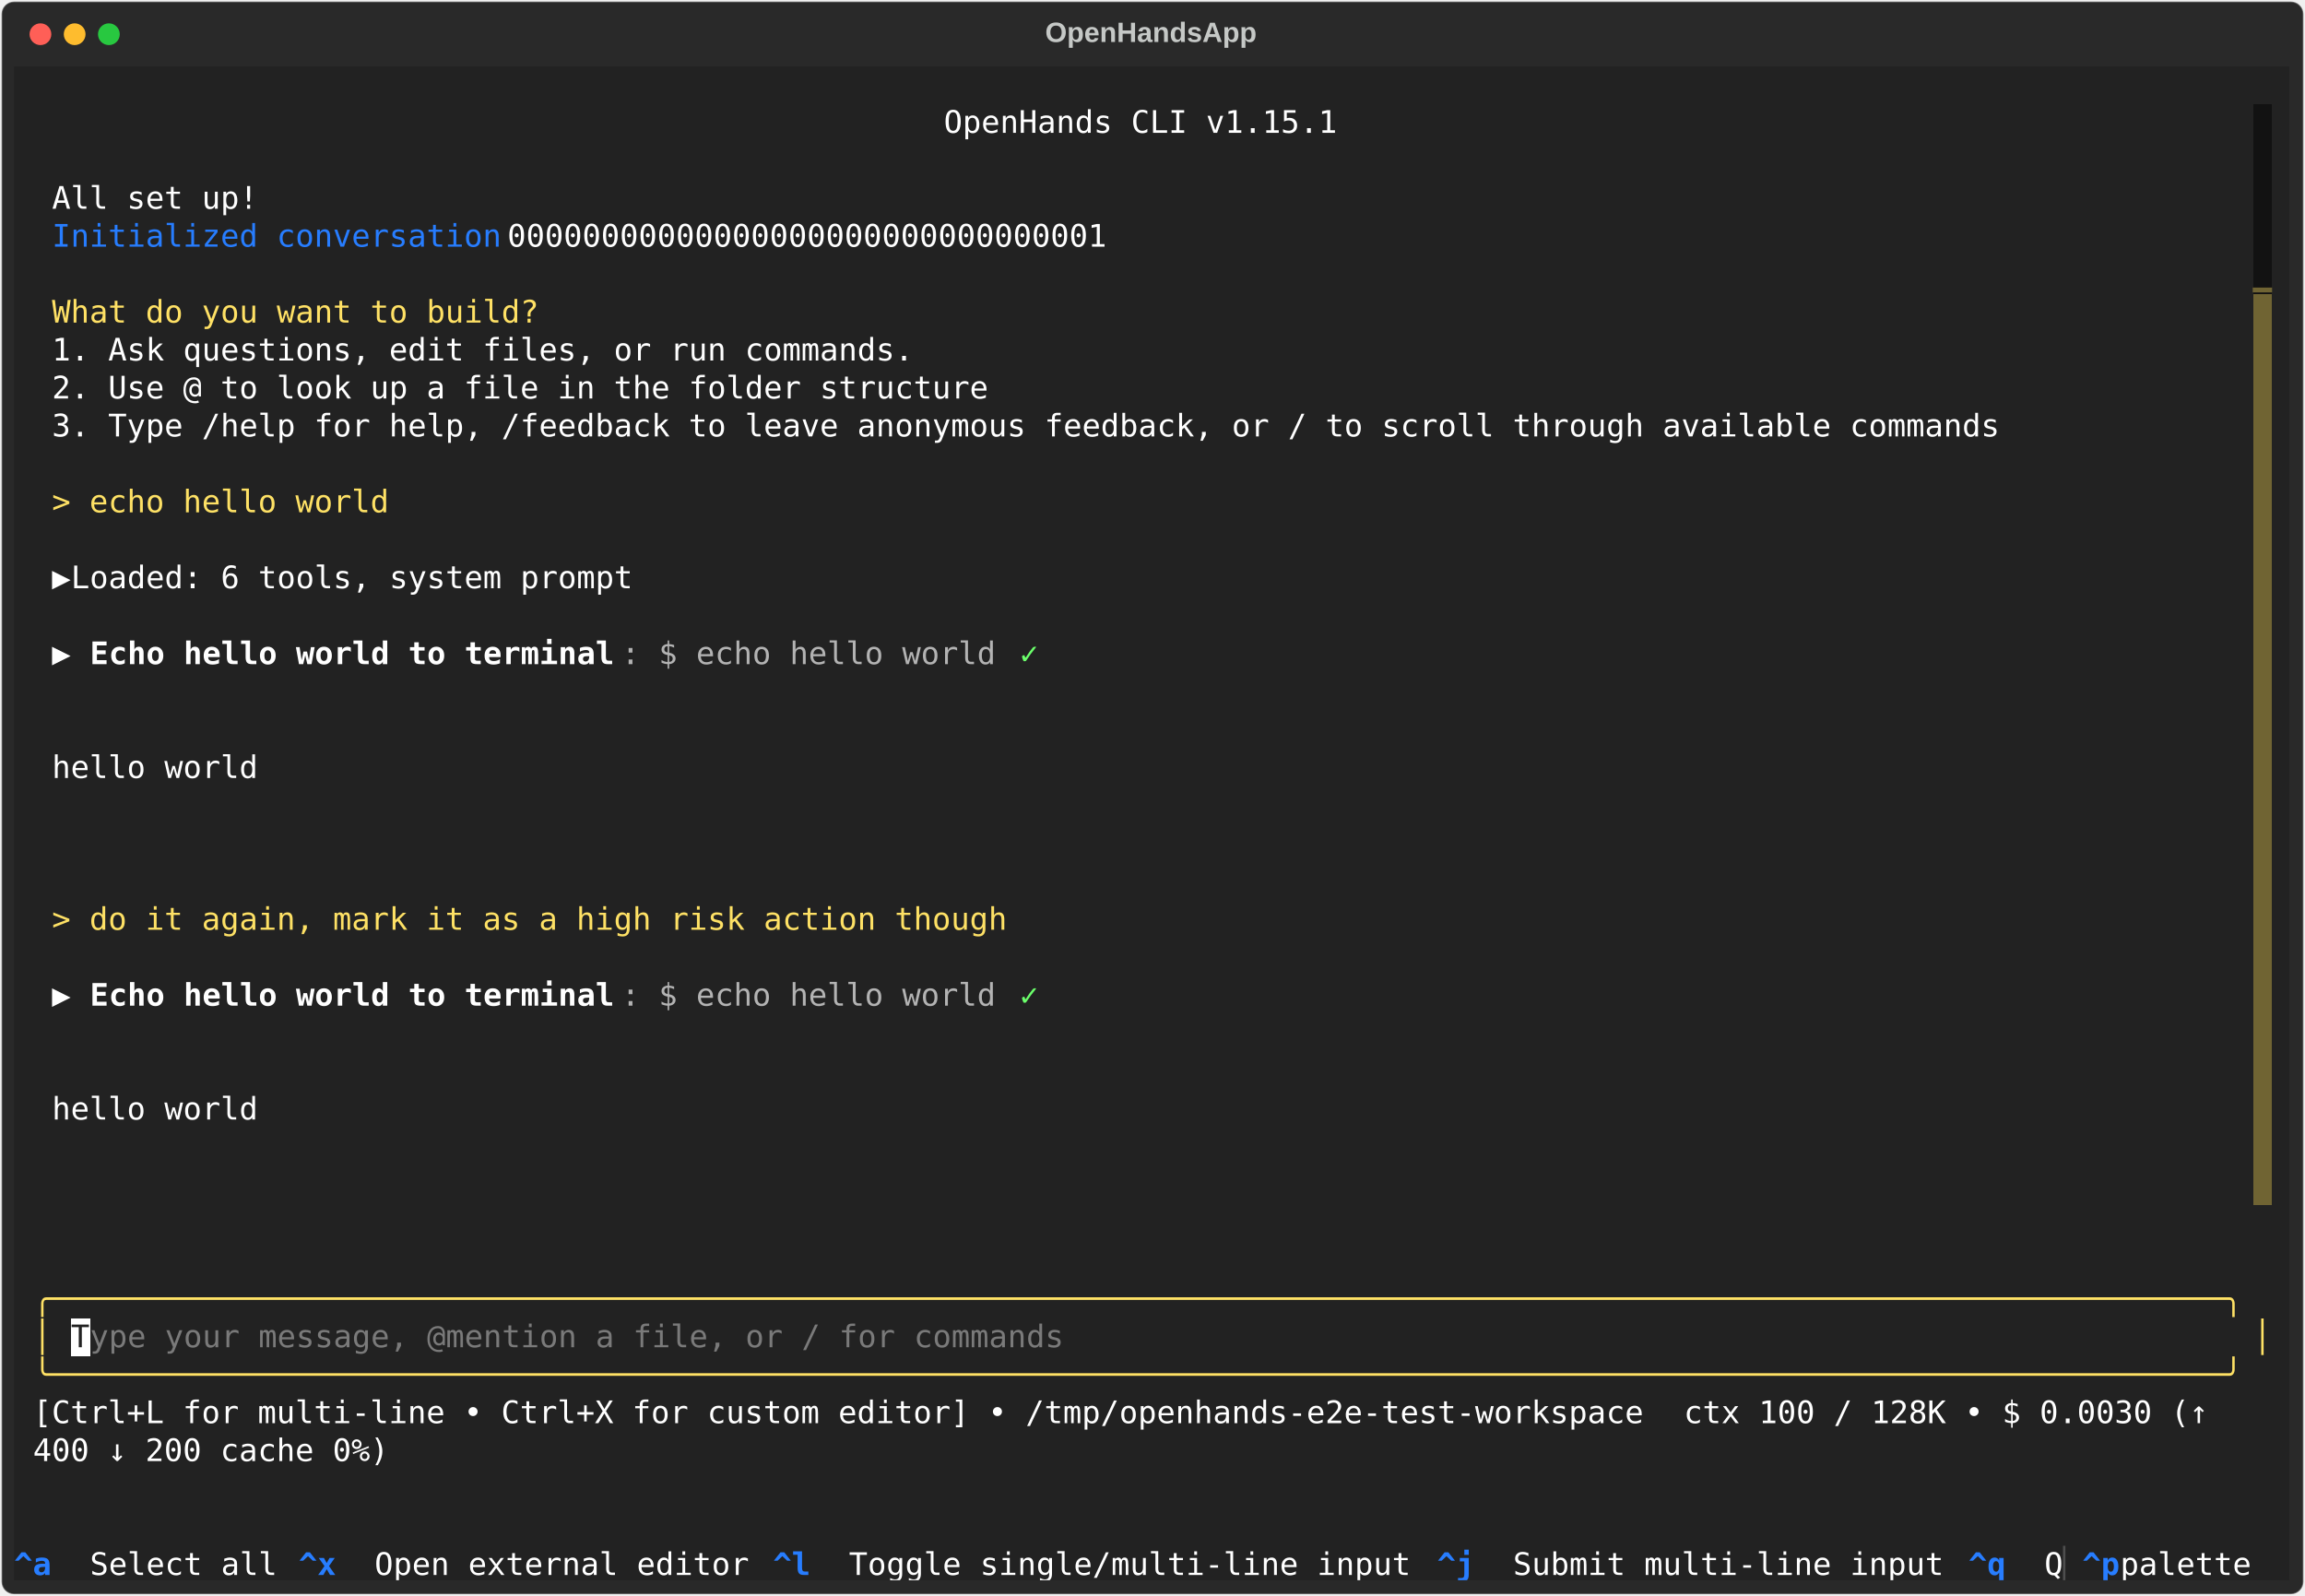
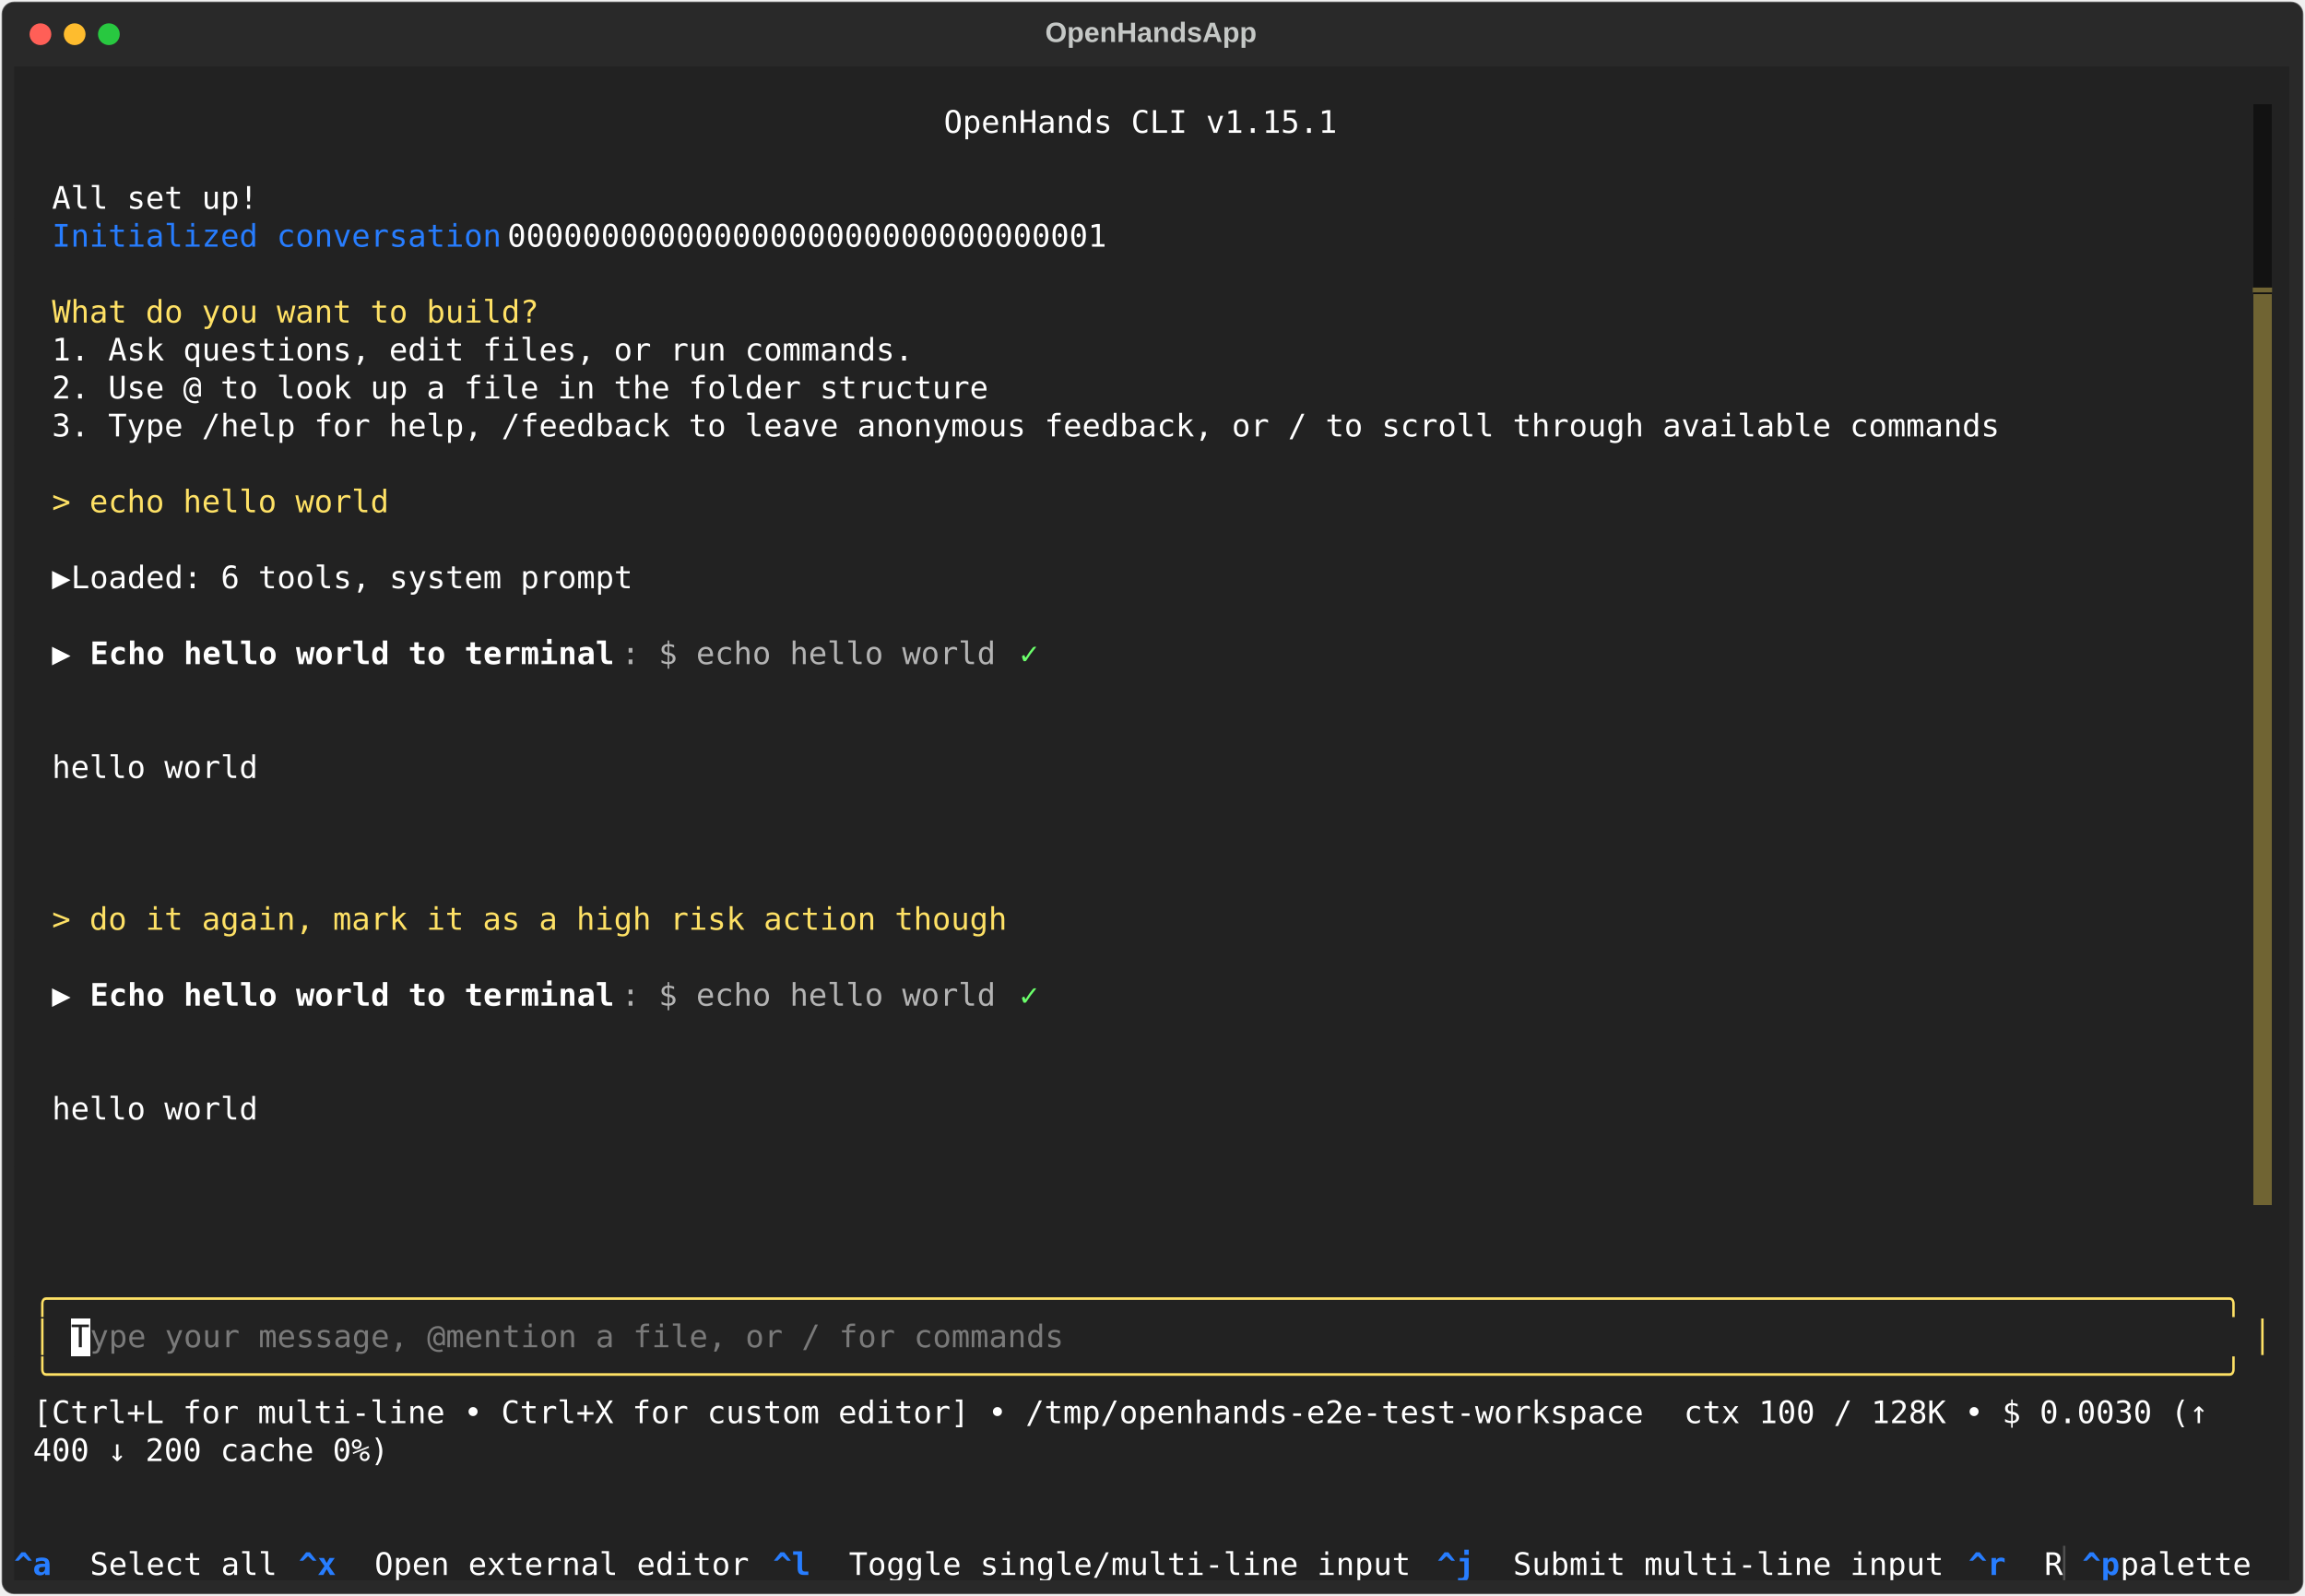
<svg xmlns="http://www.w3.org/2000/svg" class="rich-terminal" viewBox="0 0 1482 1026.0">
  <style>

    @font-face {
        font-family: "Fira Code";
        src: local("FiraCode-Regular"),
                url("https://cdnjs.cloudflare.com/ajax/libs/firacode/6.2.0/woff2/FiraCode-Regular.woff2") format("woff2"),
                url("https://cdnjs.cloudflare.com/ajax/libs/firacode/6.2.0/woff/FiraCode-Regular.woff") format("woff");
        font-style: normal;
        font-weight: 400;
    }
    @font-face {
        font-family: "Fira Code";
        src: local("FiraCode-Bold"),
                url("https://cdnjs.cloudflare.com/ajax/libs/firacode/6.2.0/woff2/FiraCode-Bold.woff2") format("woff2"),
                url("https://cdnjs.cloudflare.com/ajax/libs/firacode/6.2.0/woff/FiraCode-Bold.woff") format("woff");
        font-style: bold;
        font-weight: 700;
    }

    .terminal-matrix {
        font-family: Fira Code, monospace;
        font-size: 20px;
        line-height: 24.4px;
        font-variant-east-asian: full-width;
    }

    .terminal-title {
        font-size: 18px;
        font-weight: bold;
        font-family: arial;
    }

    .terminal-r1 { fill: #c5c8c6 }
.terminal-r2 { fill: #ffffff }
.terminal-r3 { fill: #277dff }
.terminal-r4 { fill: #706433 }
.terminal-r5 { fill: #ffe165 }
.terminal-r6 { fill: #222222 }
.terminal-r7 { fill: #fee165 }
.terminal-r8 { fill: #ffffff;font-weight: bold }
.terminal-r9 { fill: #b3b3b3 }
.terminal-r10 { fill: #6bff6b }
.terminal-r11 { fill: #7a7a7a }
.terminal-r12 { fill: #277dff;font-weight: bold }
.terminal-r13 { fill: #4e4e4e }
    </style>
  <defs>
    <clipPath id="terminal-clip-terminal">
      <rect x="0" y="0" width="1463.0" height="975.0" />
    </clipPath>
    <clipPath id="terminal-line-0">
      <rect x="0" y="1.5" width="1464" height="24.65" />
    </clipPath>
    <clipPath id="terminal-line-1">
      <rect x="0" y="25.9" width="1464" height="24.65" />
    </clipPath>
    <clipPath id="terminal-line-2">
      <rect x="0" y="50.3" width="1464" height="24.65" />
    </clipPath>
    <clipPath id="terminal-line-3">
      <rect x="0" y="74.7" width="1464" height="24.65" />
    </clipPath>
    <clipPath id="terminal-line-4">
      <rect x="0" y="99.1" width="1464" height="24.65" />
    </clipPath>
    <clipPath id="terminal-line-5">
      <rect x="0" y="123.5" width="1464" height="24.65" />
    </clipPath>
    <clipPath id="terminal-line-6">
      <rect x="0" y="147.9" width="1464" height="24.65" />
    </clipPath>
    <clipPath id="terminal-line-7">
      <rect x="0" y="172.3" width="1464" height="24.65" />
    </clipPath>
    <clipPath id="terminal-line-8">
      <rect x="0" y="196.7" width="1464" height="24.65" />
    </clipPath>
    <clipPath id="terminal-line-9">
      <rect x="0" y="221.1" width="1464" height="24.65" />
    </clipPath>
    <clipPath id="terminal-line-10">
      <rect x="0" y="245.5" width="1464" height="24.65" />
    </clipPath>
    <clipPath id="terminal-line-11">
      <rect x="0" y="269.9" width="1464" height="24.65" />
    </clipPath>
    <clipPath id="terminal-line-12">
      <rect x="0" y="294.3" width="1464" height="24.65" />
    </clipPath>
    <clipPath id="terminal-line-13">
      <rect x="0" y="318.7" width="1464" height="24.65" />
    </clipPath>
    <clipPath id="terminal-line-14">
      <rect x="0" y="343.1" width="1464" height="24.65" />
    </clipPath>
    <clipPath id="terminal-line-15">
      <rect x="0" y="367.5" width="1464" height="24.65" />
    </clipPath>
    <clipPath id="terminal-line-16">
      <rect x="0" y="391.9" width="1464" height="24.65" />
    </clipPath>
    <clipPath id="terminal-line-17">
      <rect x="0" y="416.3" width="1464" height="24.65" />
    </clipPath>
    <clipPath id="terminal-line-18">
      <rect x="0" y="440.7" width="1464" height="24.65" />
    </clipPath>
    <clipPath id="terminal-line-19">
      <rect x="0" y="465.1" width="1464" height="24.65" />
    </clipPath>
    <clipPath id="terminal-line-20">
      <rect x="0" y="489.5" width="1464" height="24.65" />
    </clipPath>
    <clipPath id="terminal-line-21">
      <rect x="0" y="513.9" width="1464" height="24.65" />
    </clipPath>
    <clipPath id="terminal-line-22">
      <rect x="0" y="538.3" width="1464" height="24.65" />
    </clipPath>
    <clipPath id="terminal-line-23">
      <rect x="0" y="562.7" width="1464" height="24.65" />
    </clipPath>
    <clipPath id="terminal-line-24">
      <rect x="0" y="587.1" width="1464" height="24.65" />
    </clipPath>
    <clipPath id="terminal-line-25">
      <rect x="0" y="611.5" width="1464" height="24.65" />
    </clipPath>
    <clipPath id="terminal-line-26">
      <rect x="0" y="635.9" width="1464" height="24.65" />
    </clipPath>
    <clipPath id="terminal-line-27">
      <rect x="0" y="660.3" width="1464" height="24.65" />
    </clipPath>
    <clipPath id="terminal-line-28">
      <rect x="0" y="684.7" width="1464" height="24.65" />
    </clipPath>
    <clipPath id="terminal-line-29">
      <rect x="0" y="709.1" width="1464" height="24.65" />
    </clipPath>
    <clipPath id="terminal-line-30">
      <rect x="0" y="733.5" width="1464" height="24.65" />
    </clipPath>
    <clipPath id="terminal-line-31">
      <rect x="0" y="757.9" width="1464" height="24.65" />
    </clipPath>
    <clipPath id="terminal-line-32">
      <rect x="0" y="782.3" width="1464" height="24.65" />
    </clipPath>
    <clipPath id="terminal-line-33">
      <rect x="0" y="806.7" width="1464" height="24.65" />
    </clipPath>
    <clipPath id="terminal-line-34">
      <rect x="0" y="831.1" width="1464" height="24.65" />
    </clipPath>
    <clipPath id="terminal-line-35">
      <rect x="0" y="855.5" width="1464" height="24.65" />
    </clipPath>
    <clipPath id="terminal-line-36">
      <rect x="0" y="879.9" width="1464" height="24.65" />
    </clipPath>
    <clipPath id="terminal-line-37">
      <rect x="0" y="904.3" width="1464" height="24.65" />
    </clipPath>
    <clipPath id="terminal-line-38">
      <rect x="0" y="928.7" width="1464" height="24.65" />
    </clipPath>
  </defs>
  <rect fill="#292929" stroke="rgba(255,255,255,0.35)" stroke-width="1" x="1" y="1" width="1480" height="1024" rx="8" />
  <text class="terminal-title" fill="#c5c8c6" text-anchor="middle" x="740" y="27">OpenHandsApp</text>
  <g transform="translate(26,22)">
    <circle cx="0" cy="0" r="7" fill="#ff5f57" />
    <circle cx="22" cy="0" r="7" fill="#febc2e" />
    <circle cx="44" cy="0" r="7" fill="#28c840" />
  </g>
  <g transform="translate(9, 41)" clip-path="url(#terminal-clip-terminal)">
    <rect fill="#222222" x="0" y="1.5" width="1464" height="24.65" shape-rendering="crispEdges" />
    <rect fill="#222222" x="0" y="25.9" width="597.8" height="24.65" shape-rendering="crispEdges" />
    <rect fill="#222222" x="597.8" y="25.9" width="256.2" height="24.65" shape-rendering="crispEdges" />
    <rect fill="#222222" x="854" y="25.9" width="585.6" height="24.65" shape-rendering="crispEdges" />
    <rect fill="#121212" x="1439.6" y="25.9" width="12.2" height="24.65" shape-rendering="crispEdges" />
    <rect fill="#222222" x="1451.8" y="25.9" width="12.2" height="24.65" shape-rendering="crispEdges" />
    <rect fill="#222222" x="0" y="50.3" width="1439.6" height="24.65" shape-rendering="crispEdges" />
    <rect fill="#121212" x="1439.6" y="50.3" width="12.2" height="24.65" shape-rendering="crispEdges" />
    <rect fill="#222222" x="1451.8" y="50.3" width="12.2" height="24.65" shape-rendering="crispEdges" />
    <rect fill="#222222" x="0" y="74.7" width="24.4" height="24.65" shape-rendering="crispEdges" />
    <rect fill="#222222" x="24.4" y="74.7" width="134.2" height="24.65" shape-rendering="crispEdges" />
    <rect fill="#222222" x="158.6" y="74.7" width="1281" height="24.65" shape-rendering="crispEdges" />
    <rect fill="#121212" x="1439.6" y="74.7" width="12.2" height="24.65" shape-rendering="crispEdges" />
    <rect fill="#222222" x="1451.8" y="74.7" width="12.2" height="24.65" shape-rendering="crispEdges" />
    <rect fill="#222222" x="0" y="99.1" width="24.4" height="24.65" shape-rendering="crispEdges" />
    <rect fill="#222222" x="24.4" y="99.1" width="292.8" height="24.65" shape-rendering="crispEdges" />
    <rect fill="#222222" x="317.2" y="99.1" width="402.6" height="24.65" shape-rendering="crispEdges" />
    <rect fill="#222222" x="719.8" y="99.1" width="719.8" height="24.65" shape-rendering="crispEdges" />
    <rect fill="#121212" x="1439.6" y="99.1" width="12.2" height="24.65" shape-rendering="crispEdges" />
    <rect fill="#222222" x="1451.8" y="99.1" width="12.2" height="24.65" shape-rendering="crispEdges" />
    <rect fill="#222222" x="0" y="123.5" width="1439.6" height="24.65" shape-rendering="crispEdges" />
    <rect fill="#121212" x="1439.6" y="123.5" width="12.2" height="24.65" shape-rendering="crispEdges" />
    <rect fill="#222222" x="1451.8" y="123.5" width="12.2" height="24.65" shape-rendering="crispEdges" />
    <rect fill="#222222" x="0" y="147.9" width="24.4" height="24.65" shape-rendering="crispEdges" />
    <rect fill="#222222" x="24.4" y="147.9" width="317.2" height="24.65" shape-rendering="crispEdges" />
    <rect fill="#222222" x="341.6" y="147.9" width="1098" height="24.65" shape-rendering="crispEdges" />
    <rect fill="#706433" x="1439.6" y="147.9" width="12.2" height="24.65" shape-rendering="crispEdges" />
    <rect fill="#222222" x="1451.8" y="147.9" width="12.2" height="24.65" shape-rendering="crispEdges" />
    <rect fill="#222222" x="0" y="172.3" width="24.4" height="24.65" shape-rendering="crispEdges" />
    <rect fill="#222222" x="24.4" y="172.3" width="561.2" height="24.65" shape-rendering="crispEdges" />
    <rect fill="#222222" x="585.6" y="172.3" width="854" height="24.65" shape-rendering="crispEdges" />
    <rect fill="#706433" x="1439.6" y="172.3" width="12.2" height="24.65" shape-rendering="crispEdges" />
    <rect fill="#222222" x="1451.8" y="172.3" width="12.2" height="24.65" shape-rendering="crispEdges" />
    <rect fill="#222222" x="0" y="196.7" width="24.4" height="24.65" shape-rendering="crispEdges" />
    <rect fill="#222222" x="24.4" y="196.7" width="610" height="24.65" shape-rendering="crispEdges" />
    <rect fill="#222222" x="634.4" y="196.7" width="805.2" height="24.65" shape-rendering="crispEdges" />
    <rect fill="#706433" x="1439.6" y="196.7" width="12.2" height="24.65" shape-rendering="crispEdges" />
    <rect fill="#222222" x="1451.8" y="196.7" width="12.2" height="24.65" shape-rendering="crispEdges" />
    <rect fill="#222222" x="0" y="221.1" width="24.4" height="24.65" shape-rendering="crispEdges" />
    <rect fill="#222222" x="24.4" y="221.1" width="1268.8" height="24.65" shape-rendering="crispEdges" />
    <rect fill="#222222" x="1293.2" y="221.1" width="146.4" height="24.65" shape-rendering="crispEdges" />
    <rect fill="#706433" x="1439.6" y="221.1" width="12.2" height="24.65" shape-rendering="crispEdges" />
    <rect fill="#222222" x="1451.8" y="221.1" width="12.2" height="24.65" shape-rendering="crispEdges" />
    <rect fill="#222222" x="0" y="245.5" width="1439.6" height="24.65" shape-rendering="crispEdges" />
    <rect fill="#706433" x="1439.6" y="245.5" width="12.2" height="24.65" shape-rendering="crispEdges" />
    <rect fill="#222222" x="1451.8" y="245.5" width="12.2" height="24.65" shape-rendering="crispEdges" />
    <rect fill="#222222" x="0" y="269.9" width="24.4" height="24.65" shape-rendering="crispEdges" />
    <rect fill="#222222" x="24.4" y="269.9" width="219.6" height="24.65" shape-rendering="crispEdges" />
    <rect fill="#222222" x="244" y="269.9" width="1195.6" height="24.65" shape-rendering="crispEdges" />
    <rect fill="#706433" x="1439.6" y="269.9" width="12.2" height="24.65" shape-rendering="crispEdges" />
    <rect fill="#222222" x="1451.8" y="269.9" width="12.2" height="24.65" shape-rendering="crispEdges" />
    <rect fill="#222222" x="0" y="294.3" width="1439.6" height="24.65" shape-rendering="crispEdges" />
    <rect fill="#706433" x="1439.6" y="294.3" width="12.2" height="24.65" shape-rendering="crispEdges" />
    <rect fill="#222222" x="1451.8" y="294.3" width="12.2" height="24.65" shape-rendering="crispEdges" />
    <rect fill="#222222" x="0" y="318.7" width="24.4" height="24.65" shape-rendering="crispEdges" />
    <rect fill="#222222" x="24.4" y="318.7" width="12.2" height="24.65" shape-rendering="crispEdges" />
    <rect fill="#222222" x="36.6" y="318.7" width="378.2" height="24.65" shape-rendering="crispEdges" />
    <rect fill="#222222" x="414.8" y="318.7" width="1024.8" height="24.65" shape-rendering="crispEdges" />
    <rect fill="#706433" x="1439.6" y="318.7" width="12.2" height="24.65" shape-rendering="crispEdges" />
    <rect fill="#222222" x="1451.8" y="318.7" width="12.2" height="24.65" shape-rendering="crispEdges" />
    <rect fill="#222222" x="0" y="343.1" width="1439.6" height="24.65" shape-rendering="crispEdges" />
    <rect fill="#706433" x="1439.6" y="343.1" width="12.2" height="24.65" shape-rendering="crispEdges" />
    <rect fill="#222222" x="1451.8" y="343.1" width="12.2" height="24.65" shape-rendering="crispEdges" />
    <rect fill="#222222" x="0" y="367.5" width="24.4" height="24.65" shape-rendering="crispEdges" />
    <rect fill="#222222" x="24.4" y="367.5" width="12.2" height="24.65" shape-rendering="crispEdges" />
    <rect fill="#222222" x="36.6" y="367.5" width="12.2" height="24.65" shape-rendering="crispEdges" />
    <rect fill="#222222" x="48.8" y="367.5" width="341.6" height="24.65" shape-rendering="crispEdges" />
    <rect fill="#222222" x="390.4" y="367.5" width="244" height="24.65" shape-rendering="crispEdges" />
    <rect fill="#222222" x="634.4" y="367.5" width="12.2" height="24.65" shape-rendering="crispEdges" />
    <rect fill="#222222" x="646.6" y="367.5" width="12.2" height="24.65" shape-rendering="crispEdges" />
    <rect fill="#222222" x="658.8" y="367.5" width="780.8" height="24.65" shape-rendering="crispEdges" />
    <rect fill="#706433" x="1439.6" y="367.5" width="12.2" height="24.65" shape-rendering="crispEdges" />
    <rect fill="#222222" x="1451.8" y="367.5" width="12.2" height="24.65" shape-rendering="crispEdges" />
    <rect fill="#222222" x="0" y="391.9" width="1439.6" height="24.65" shape-rendering="crispEdges" />
    <rect fill="#706433" x="1439.6" y="391.9" width="12.2" height="24.65" shape-rendering="crispEdges" />
    <rect fill="#222222" x="1451.8" y="391.9" width="12.2" height="24.65" shape-rendering="crispEdges" />
    <rect fill="#222222" x="0" y="416.3" width="1439.6" height="24.65" shape-rendering="crispEdges" />
    <rect fill="#706433" x="1439.6" y="416.3" width="12.2" height="24.65" shape-rendering="crispEdges" />
    <rect fill="#222222" x="1451.8" y="416.3" width="12.2" height="24.65" shape-rendering="crispEdges" />
    <rect fill="#222222" x="0" y="440.7" width="24.4" height="24.65" shape-rendering="crispEdges" />
    <rect fill="#222222" x="24.4" y="440.7" width="134.2" height="24.65" shape-rendering="crispEdges" />
    <rect fill="#222222" x="158.6" y="440.7" width="1281" height="24.65" shape-rendering="crispEdges" />
    <rect fill="#706433" x="1439.6" y="440.7" width="12.2" height="24.65" shape-rendering="crispEdges" />
    <rect fill="#222222" x="1451.8" y="440.7" width="12.2" height="24.65" shape-rendering="crispEdges" />
    <rect fill="#222222" x="0" y="465.1" width="1439.6" height="24.65" shape-rendering="crispEdges" />
    <rect fill="#706433" x="1439.6" y="465.1" width="12.2" height="24.65" shape-rendering="crispEdges" />
    <rect fill="#222222" x="1451.8" y="465.1" width="12.2" height="24.65" shape-rendering="crispEdges" />
    <rect fill="#222222" x="0" y="489.5" width="1439.6" height="24.65" shape-rendering="crispEdges" />
    <rect fill="#706433" x="1439.6" y="489.5" width="12.2" height="24.65" shape-rendering="crispEdges" />
    <rect fill="#222222" x="1451.8" y="489.5" width="12.2" height="24.65" shape-rendering="crispEdges" />
    <rect fill="#222222" x="0" y="513.9" width="1439.6" height="24.65" shape-rendering="crispEdges" />
    <rect fill="#706433" x="1439.6" y="513.9" width="12.2" height="24.65" shape-rendering="crispEdges" />
    <rect fill="#222222" x="1451.8" y="513.9" width="12.2" height="24.65" shape-rendering="crispEdges" />
    <rect fill="#222222" x="0" y="538.3" width="24.4" height="24.65" shape-rendering="crispEdges" />
    <rect fill="#222222" x="24.4" y="538.3" width="622.2" height="24.65" shape-rendering="crispEdges" />
    <rect fill="#222222" x="646.6" y="538.3" width="793" height="24.65" shape-rendering="crispEdges" />
    <rect fill="#706433" x="1439.6" y="538.3" width="12.2" height="24.65" shape-rendering="crispEdges" />
    <rect fill="#222222" x="1451.8" y="538.3" width="12.2" height="24.65" shape-rendering="crispEdges" />
    <rect fill="#222222" x="0" y="562.7" width="1439.6" height="24.65" shape-rendering="crispEdges" />
    <rect fill="#706433" x="1439.6" y="562.7" width="12.2" height="24.65" shape-rendering="crispEdges" />
    <rect fill="#222222" x="1451.8" y="562.7" width="12.2" height="24.65" shape-rendering="crispEdges" />
    <rect fill="#222222" x="0" y="587.1" width="24.4" height="24.65" shape-rendering="crispEdges" />
    <rect fill="#222222" x="24.4" y="587.1" width="12.2" height="24.65" shape-rendering="crispEdges" />
    <rect fill="#222222" x="36.6" y="587.1" width="12.2" height="24.65" shape-rendering="crispEdges" />
    <rect fill="#222222" x="48.8" y="587.1" width="341.6" height="24.65" shape-rendering="crispEdges" />
    <rect fill="#222222" x="390.4" y="587.1" width="244" height="24.65" shape-rendering="crispEdges" />
    <rect fill="#222222" x="634.4" y="587.1" width="12.2" height="24.65" shape-rendering="crispEdges" />
    <rect fill="#222222" x="646.6" y="587.1" width="12.2" height="24.65" shape-rendering="crispEdges" />
    <rect fill="#222222" x="658.8" y="587.1" width="780.8" height="24.65" shape-rendering="crispEdges" />
    <rect fill="#706433" x="1439.6" y="587.1" width="12.2" height="24.65" shape-rendering="crispEdges" />
    <rect fill="#222222" x="1451.8" y="587.1" width="12.2" height="24.65" shape-rendering="crispEdges" />
    <rect fill="#222222" x="0" y="611.5" width="1439.6" height="24.65" shape-rendering="crispEdges" />
    <rect fill="#706433" x="1439.6" y="611.5" width="12.2" height="24.65" shape-rendering="crispEdges" />
    <rect fill="#222222" x="1451.8" y="611.5" width="12.2" height="24.65" shape-rendering="crispEdges" />
    <rect fill="#222222" x="0" y="635.9" width="1439.6" height="24.65" shape-rendering="crispEdges" />
    <rect fill="#706433" x="1439.6" y="635.9" width="12.2" height="24.65" shape-rendering="crispEdges" />
    <rect fill="#222222" x="1451.8" y="635.9" width="12.2" height="24.65" shape-rendering="crispEdges" />
    <rect fill="#222222" x="0" y="660.3" width="24.4" height="24.65" shape-rendering="crispEdges" />
    <rect fill="#222222" x="24.4" y="660.3" width="134.2" height="24.65" shape-rendering="crispEdges" />
    <rect fill="#222222" x="158.6" y="660.3" width="1281" height="24.65" shape-rendering="crispEdges" />
    <rect fill="#706433" x="1439.6" y="660.3" width="12.2" height="24.65" shape-rendering="crispEdges" />
    <rect fill="#222222" x="1451.8" y="660.3" width="12.2" height="24.65" shape-rendering="crispEdges" />
    <rect fill="#222222" x="0" y="684.7" width="1439.6" height="24.65" shape-rendering="crispEdges" />
    <rect fill="#706433" x="1439.6" y="684.7" width="12.2" height="24.65" shape-rendering="crispEdges" />
    <rect fill="#222222" x="1451.8" y="684.7" width="12.2" height="24.65" shape-rendering="crispEdges" />
    <rect fill="#222222" x="0" y="709.1" width="1439.6" height="24.65" shape-rendering="crispEdges" />
    <rect fill="#706433" x="1439.6" y="709.1" width="12.2" height="24.65" shape-rendering="crispEdges" />
    <rect fill="#222222" x="1451.8" y="709.1" width="12.2" height="24.65" shape-rendering="crispEdges" />
    <rect fill="#222222" x="0" y="733.5" width="1464" height="24.65" shape-rendering="crispEdges" />
    <rect fill="#222222" x="0" y="757.9" width="12.2" height="24.65" shape-rendering="crispEdges" />
    <rect fill="#222222" x="12.2" y="757.9" width="12.2" height="24.65" shape-rendering="crispEdges" />
    <rect fill="#222222" x="24.4" y="757.9" width="1439.6" height="24.65" shape-rendering="crispEdges" />
    <rect fill="#222222" x="0" y="782.3" width="12.2" height="24.65" shape-rendering="crispEdges" />
    <rect fill="#222222" x="12.2" y="782.3" width="1439.6" height="24.65" shape-rendering="crispEdges" />
    <rect fill="#222222" x="1451.8" y="782.3" width="12.2" height="24.65" shape-rendering="crispEdges" />
    <rect fill="#222222" x="0" y="806.7" width="12.2" height="24.65" shape-rendering="crispEdges" />
    <rect fill="#222222" x="12.2" y="806.7" width="12.2" height="24.65" shape-rendering="crispEdges" />
    <rect fill="#222222" x="24.4" y="806.7" width="12.2" height="24.65" shape-rendering="crispEdges" />
    <rect fill="#ffffff" x="36.6" y="806.7" width="12.2" height="24.65" shape-rendering="crispEdges" />
    <rect fill="#222222" x="48.8" y="806.7" width="634.4" height="24.65" shape-rendering="crispEdges" />
    <rect fill="#222222" x="683.2" y="806.7" width="756.4" height="24.65" shape-rendering="crispEdges" />
    <rect fill="#222222" x="1439.6" y="806.7" width="12.2" height="24.65" shape-rendering="crispEdges" />
    <rect fill="#222222" x="1451.8" y="806.7" width="12.2" height="24.65" shape-rendering="crispEdges" />
    <rect fill="#222222" x="0" y="831.1" width="12.2" height="24.65" shape-rendering="crispEdges" />
    <rect fill="#222222" x="12.2" y="831.1" width="1439.6" height="24.65" shape-rendering="crispEdges" />
    <rect fill="#222222" x="1451.8" y="831.1" width="12.2" height="24.65" shape-rendering="crispEdges" />
    <rect fill="#222222" x="0" y="855.5" width="12.2" height="24.65" shape-rendering="crispEdges" />
    <rect fill="#222222" x="12.2" y="855.5" width="1061.4" height="24.65" shape-rendering="crispEdges" />
    <rect fill="#222222" x="1073.6" y="855.5" width="341.6" height="24.65" shape-rendering="crispEdges" />
    <rect fill="#222222" x="1415.2" y="855.5" width="48.8" height="24.65" shape-rendering="crispEdges" />
    <rect fill="#222222" x="0" y="879.9" width="12.2" height="24.65" shape-rendering="crispEdges" />
    <rect fill="#222222" x="12.2" y="879.9" width="231.8" height="24.65" shape-rendering="crispEdges" />
    <rect fill="#222222" x="244" y="879.9" width="1220" height="24.65" shape-rendering="crispEdges" />
    <rect fill="#222222" x="0" y="904.3" width="1464" height="24.65" shape-rendering="crispEdges" />
    <rect fill="#222222" x="0" y="928.7" width="1464" height="24.65" shape-rendering="crispEdges" />
    <rect fill="#222222" x="0" y="953.1" width="48.8" height="24.65" shape-rendering="crispEdges" />
    <rect fill="#222222" x="48.8" y="953.1" width="134.2" height="24.65" shape-rendering="crispEdges" />
    <rect fill="#222222" x="183" y="953.1" width="48.8" height="24.65" shape-rendering="crispEdges" />
    <rect fill="#222222" x="231.8" y="953.1" width="256.2" height="24.65" shape-rendering="crispEdges" />
    <rect fill="#222222" x="488" y="953.1" width="48.8" height="24.65" shape-rendering="crispEdges" />
    <rect fill="#222222" x="536.8" y="953.1" width="378.2" height="24.65" shape-rendering="crispEdges" />
    <rect fill="#222222" x="915" y="953.1" width="48.8" height="24.65" shape-rendering="crispEdges" />
    <rect fill="#222222" x="963.8" y="953.1" width="292.8" height="24.65" shape-rendering="crispEdges" />
    <rect fill="#222222" x="1256.6" y="953.1" width="48.8" height="24.65" shape-rendering="crispEdges" />
    <rect fill="#222222" x="1305.4" y="953.1" width="12.2" height="24.65" shape-rendering="crispEdges" />
    <rect fill="#222222" x="1317.6" y="953.1" width="12.2" height="24.65" shape-rendering="crispEdges" />
    <rect fill="#222222" x="1329.8" y="953.1" width="24.4" height="24.65" shape-rendering="crispEdges" />
    <rect fill="#222222" x="1354.2" y="953.1" width="97.6" height="24.65" shape-rendering="crispEdges" />
    <rect fill="#222222" x="1451.8" y="953.1" width="12.2" height="24.65" shape-rendering="crispEdges" />
    <g class="terminal-matrix">
      <text class="terminal-r1" x="1464" y="20" textLength="12.2" clip-path="url(#terminal-line-0)">
</text>
      <text class="terminal-r2" x="597.8" y="44.4" textLength="256.2" clip-path="url(#terminal-line-1)">OpenHands CLI v1.15.1</text>
      <text class="terminal-r1" x="1464" y="44.4" textLength="12.2" clip-path="url(#terminal-line-1)">
</text>
      <text class="terminal-r1" x="1464" y="68.8" textLength="12.2" clip-path="url(#terminal-line-2)">
</text>
      <text class="terminal-r2" x="24.4" y="93.2" textLength="134.2" clip-path="url(#terminal-line-3)">All set up!</text>
      <text class="terminal-r1" x="1464" y="93.2" textLength="12.2" clip-path="url(#terminal-line-3)">
</text>
      <text class="terminal-r3" x="24.4" y="117.6" textLength="292.8" clip-path="url(#terminal-line-4)">Initialized conversation</text>
      <text class="terminal-r2" x="317.2" y="117.6" textLength="402.6" clip-path="url(#terminal-line-4)"> 00000000000000000000000000000001</text>
      <text class="terminal-r1" x="1464" y="117.6" textLength="12.2" clip-path="url(#terminal-line-4)">
</text>
      <text class="terminal-r4" x="1439.6" y="142" textLength="12.2" clip-path="url(#terminal-line-5)">▁</text>
      <text class="terminal-r1" x="1464" y="142" textLength="12.2" clip-path="url(#terminal-line-5)">
</text>
      <text class="terminal-r5" x="24.4" y="166.4" textLength="317.2" clip-path="url(#terminal-line-6)">What do you want to build?</text>
      <text class="terminal-r1" x="1464" y="166.4" textLength="12.2" clip-path="url(#terminal-line-6)">
</text>
      <text class="terminal-r2" x="24.4" y="190.8" textLength="561.2" clip-path="url(#terminal-line-7)">1. Ask questions, edit files, or run commands.</text>
      <text class="terminal-r1" x="1464" y="190.8" textLength="12.2" clip-path="url(#terminal-line-7)">
</text>
      <text class="terminal-r2" x="24.4" y="215.2" textLength="610" clip-path="url(#terminal-line-8)">2. Use @ to look up a file in the folder structure</text>
      <text class="terminal-r1" x="1464" y="215.2" textLength="12.2" clip-path="url(#terminal-line-8)">
</text>
      <text class="terminal-r2" x="24.4" y="239.6" textLength="1268.8" clip-path="url(#terminal-line-9)">3. Type /help for help, /feedback to leave anonymous feedback, or / to scroll through available commands</text>
      <text class="terminal-r1" x="1464" y="239.6" textLength="12.2" clip-path="url(#terminal-line-9)">
</text>
      <text class="terminal-r1" x="1464" y="264" textLength="12.2" clip-path="url(#terminal-line-10)">
</text>
      <text class="terminal-r7" x="24.4" y="288.4" textLength="219.6" clip-path="url(#terminal-line-11)">&gt; echo hello world</text>
      <text class="terminal-r1" x="1464" y="288.4" textLength="12.2" clip-path="url(#terminal-line-11)">
</text>
      <text class="terminal-r1" x="1464" y="312.8" textLength="12.2" clip-path="url(#terminal-line-12)">
</text>
      <text class="terminal-r2" x="24.4" y="337.2" textLength="12.2" clip-path="url(#terminal-line-13)">▶</text>
      <text class="terminal-r2" x="36.6" y="337.2" textLength="378.2" clip-path="url(#terminal-line-13)"> Loaded: 6 tools, system prompt</text>
      <text class="terminal-r1" x="1464" y="337.2" textLength="12.2" clip-path="url(#terminal-line-13)">
</text>
      <text class="terminal-r1" x="1464" y="361.6" textLength="12.2" clip-path="url(#terminal-line-14)">
</text>
      <text class="terminal-r2" x="24.4" y="386" textLength="12.2" clip-path="url(#terminal-line-15)">▶</text>
      <text class="terminal-r8" x="48.8" y="386" textLength="341.6" clip-path="url(#terminal-line-15)">Echo hello world to terminal</text>
      <text class="terminal-r9" x="390.4" y="386" textLength="244" clip-path="url(#terminal-line-15)">: $ echo hello world</text>
      <text class="terminal-r10" x="646.6" y="386" textLength="12.2" clip-path="url(#terminal-line-15)">✓</text>
      <text class="terminal-r1" x="1464" y="386" textLength="12.2" clip-path="url(#terminal-line-15)">
</text>
      <text class="terminal-r1" x="1464" y="410.4" textLength="12.2" clip-path="url(#terminal-line-16)">
</text>
      <text class="terminal-r1" x="1464" y="434.8" textLength="12.2" clip-path="url(#terminal-line-17)">
</text>
      <text class="terminal-r2" x="24.4" y="459.2" textLength="134.2" clip-path="url(#terminal-line-18)">hello world</text>
      <text class="terminal-r1" x="1464" y="459.2" textLength="12.2" clip-path="url(#terminal-line-18)">
</text>
      <text class="terminal-r1" x="1464" y="483.6" textLength="12.2" clip-path="url(#terminal-line-19)">
</text>
      <text class="terminal-r1" x="1464" y="508" textLength="12.2" clip-path="url(#terminal-line-20)">
</text>
      <text class="terminal-r1" x="1464" y="532.4" textLength="12.2" clip-path="url(#terminal-line-21)">
</text>
      <text class="terminal-r7" x="24.4" y="556.8" textLength="622.2" clip-path="url(#terminal-line-22)">&gt; do it again, mark it as a high risk action though</text>
      <text class="terminal-r1" x="1464" y="556.8" textLength="12.2" clip-path="url(#terminal-line-22)">
</text>
      <text class="terminal-r1" x="1464" y="581.2" textLength="12.2" clip-path="url(#terminal-line-23)">
</text>
      <text class="terminal-r2" x="24.4" y="605.6" textLength="12.2" clip-path="url(#terminal-line-24)">▶</text>
      <text class="terminal-r8" x="48.8" y="605.6" textLength="341.6" clip-path="url(#terminal-line-24)">Echo hello world to terminal</text>
      <text class="terminal-r9" x="390.4" y="605.6" textLength="244" clip-path="url(#terminal-line-24)">: $ echo hello world</text>
      <text class="terminal-r10" x="646.6" y="605.6" textLength="12.2" clip-path="url(#terminal-line-24)">✓</text>
      <text class="terminal-r1" x="1464" y="605.6" textLength="12.2" clip-path="url(#terminal-line-24)">
</text>
      <text class="terminal-r1" x="1464" y="630" textLength="12.2" clip-path="url(#terminal-line-25)">
</text>
      <text class="terminal-r1" x="1464" y="654.4" textLength="12.2" clip-path="url(#terminal-line-26)">
</text>
      <text class="terminal-r2" x="24.4" y="678.8" textLength="134.2" clip-path="url(#terminal-line-27)">hello world</text>
      <text class="terminal-r1" x="1464" y="678.8" textLength="12.2" clip-path="url(#terminal-line-27)">
</text>
      <text class="terminal-r1" x="1464" y="703.2" textLength="12.2" clip-path="url(#terminal-line-28)">
</text>
      <text class="terminal-r1" x="1464" y="727.6" textLength="12.2" clip-path="url(#terminal-line-29)">
</text>
      <text class="terminal-r1" x="1464" y="752" textLength="12.2" clip-path="url(#terminal-line-30)">
</text>
      <text class="terminal-r1" x="1464" y="776.4" textLength="12.2" clip-path="url(#terminal-line-31)">
</text>
      <text class="terminal-r7" x="12.2" y="800.8" textLength="1439.6" clip-path="url(#terminal-line-32)">╭────────────────────────────────────────────────────────────────────────────────────────────────────────────────────╮</text>
      <text class="terminal-r1" x="1464" y="800.8" textLength="12.2" clip-path="url(#terminal-line-32)">
</text>
      <text class="terminal-r7" x="12.2" y="825.2" textLength="12.2" clip-path="url(#terminal-line-33)">│</text>
      <text class="terminal-r6" x="36.6" y="825.2" textLength="12.2" clip-path="url(#terminal-line-33)">T</text>
      <text class="terminal-r11" x="48.8" y="825.2" textLength="634.4" clip-path="url(#terminal-line-33)">ype your message, @mention a file, or / for commands</text>
      <text class="terminal-r7" x="1439.6" y="825.2" textLength="12.2" clip-path="url(#terminal-line-33)">│</text>
      <text class="terminal-r1" x="1464" y="825.2" textLength="12.2" clip-path="url(#terminal-line-33)">
</text>
      <text class="terminal-r7" x="12.2" y="849.6" textLength="1439.6" clip-path="url(#terminal-line-34)">╰────────────────────────────────────────────────────────────────────────────────────────────────────────────────────╯</text>
      <text class="terminal-r1" x="1464" y="849.6" textLength="12.2" clip-path="url(#terminal-line-34)">
</text>
      <text class="terminal-r2" x="12.2" y="874" textLength="1061.4" clip-path="url(#terminal-line-35)">[Ctrl+L for multi-line • Ctrl+X for custom editor] • /tmp/openhands-e2e-test-workspace </text>
      <text class="terminal-r2" x="1073.6" y="874" textLength="341.6" clip-path="url(#terminal-line-35)">ctx 100 / 128K • $ 0.0030 (↑</text>
      <text class="terminal-r1" x="1464" y="874" textLength="12.2" clip-path="url(#terminal-line-35)">
</text>
      <text class="terminal-r2" x="12.2" y="898.4" textLength="231.8" clip-path="url(#terminal-line-36)">400 ↓ 200 cache 0%)</text>
      <text class="terminal-r1" x="1464" y="898.4" textLength="12.2" clip-path="url(#terminal-line-36)">
</text>
      <text class="terminal-r1" x="1464" y="922.8" textLength="12.2" clip-path="url(#terminal-line-37)">
</text>
      <text class="terminal-r1" x="1464" y="947.2" textLength="12.2" clip-path="url(#terminal-line-38)">
</text>
      <text class="terminal-r12" x="0" y="971.6" textLength="48.8" clip-path="url(#terminal-line-39)"> ^a </text>
      <text class="terminal-r2" x="48.8" y="971.6" textLength="134.2" clip-path="url(#terminal-line-39)">Select all </text>
      <text class="terminal-r12" x="183" y="971.6" textLength="48.8" clip-path="url(#terminal-line-39)"> ^x </text>
      <text class="terminal-r2" x="231.8" y="971.6" textLength="256.2" clip-path="url(#terminal-line-39)">Open external editor </text>
      <text class="terminal-r12" x="488" y="971.6" textLength="48.8" clip-path="url(#terminal-line-39)"> ^l </text>
      <text class="terminal-r2" x="536.8" y="971.6" textLength="378.2" clip-path="url(#terminal-line-39)">Toggle single/multi-line input </text>
      <text class="terminal-r12" x="915" y="971.6" textLength="48.8" clip-path="url(#terminal-line-39)"> ^j </text>
      <text class="terminal-r2" x="963.8" y="971.6" textLength="292.8" clip-path="url(#terminal-line-39)">Submit multi-line input </text>
-       <text class="terminal-r12" x="1256.6" y="971.6" textLength="48.8" clip-path="url(#terminal-line-39)"> ^q </text>
-       <text class="terminal-r2" x="1305.4" y="971.6" textLength="12.2" clip-path="url(#terminal-line-39)">Q</text>
+       <text class="terminal-r12" x="1256.6" y="971.6" textLength="48.8" clip-path="url(#terminal-line-39)"> ^r </text>
+       <text class="terminal-r2" x="1305.4" y="971.6" textLength="12.2" clip-path="url(#terminal-line-39)">R</text>
      <text class="terminal-r13" x="1317.6" y="971.6" textLength="12.2" clip-path="url(#terminal-line-39)">▏</text>
      <text class="terminal-r12" x="1329.8" y="971.6" textLength="24.4" clip-path="url(#terminal-line-39)">^p</text>
      <text class="terminal-r2" x="1354.2" y="971.6" textLength="97.6" clip-path="url(#terminal-line-39)"> palette</text>
    </g>
  </g>
</svg>
